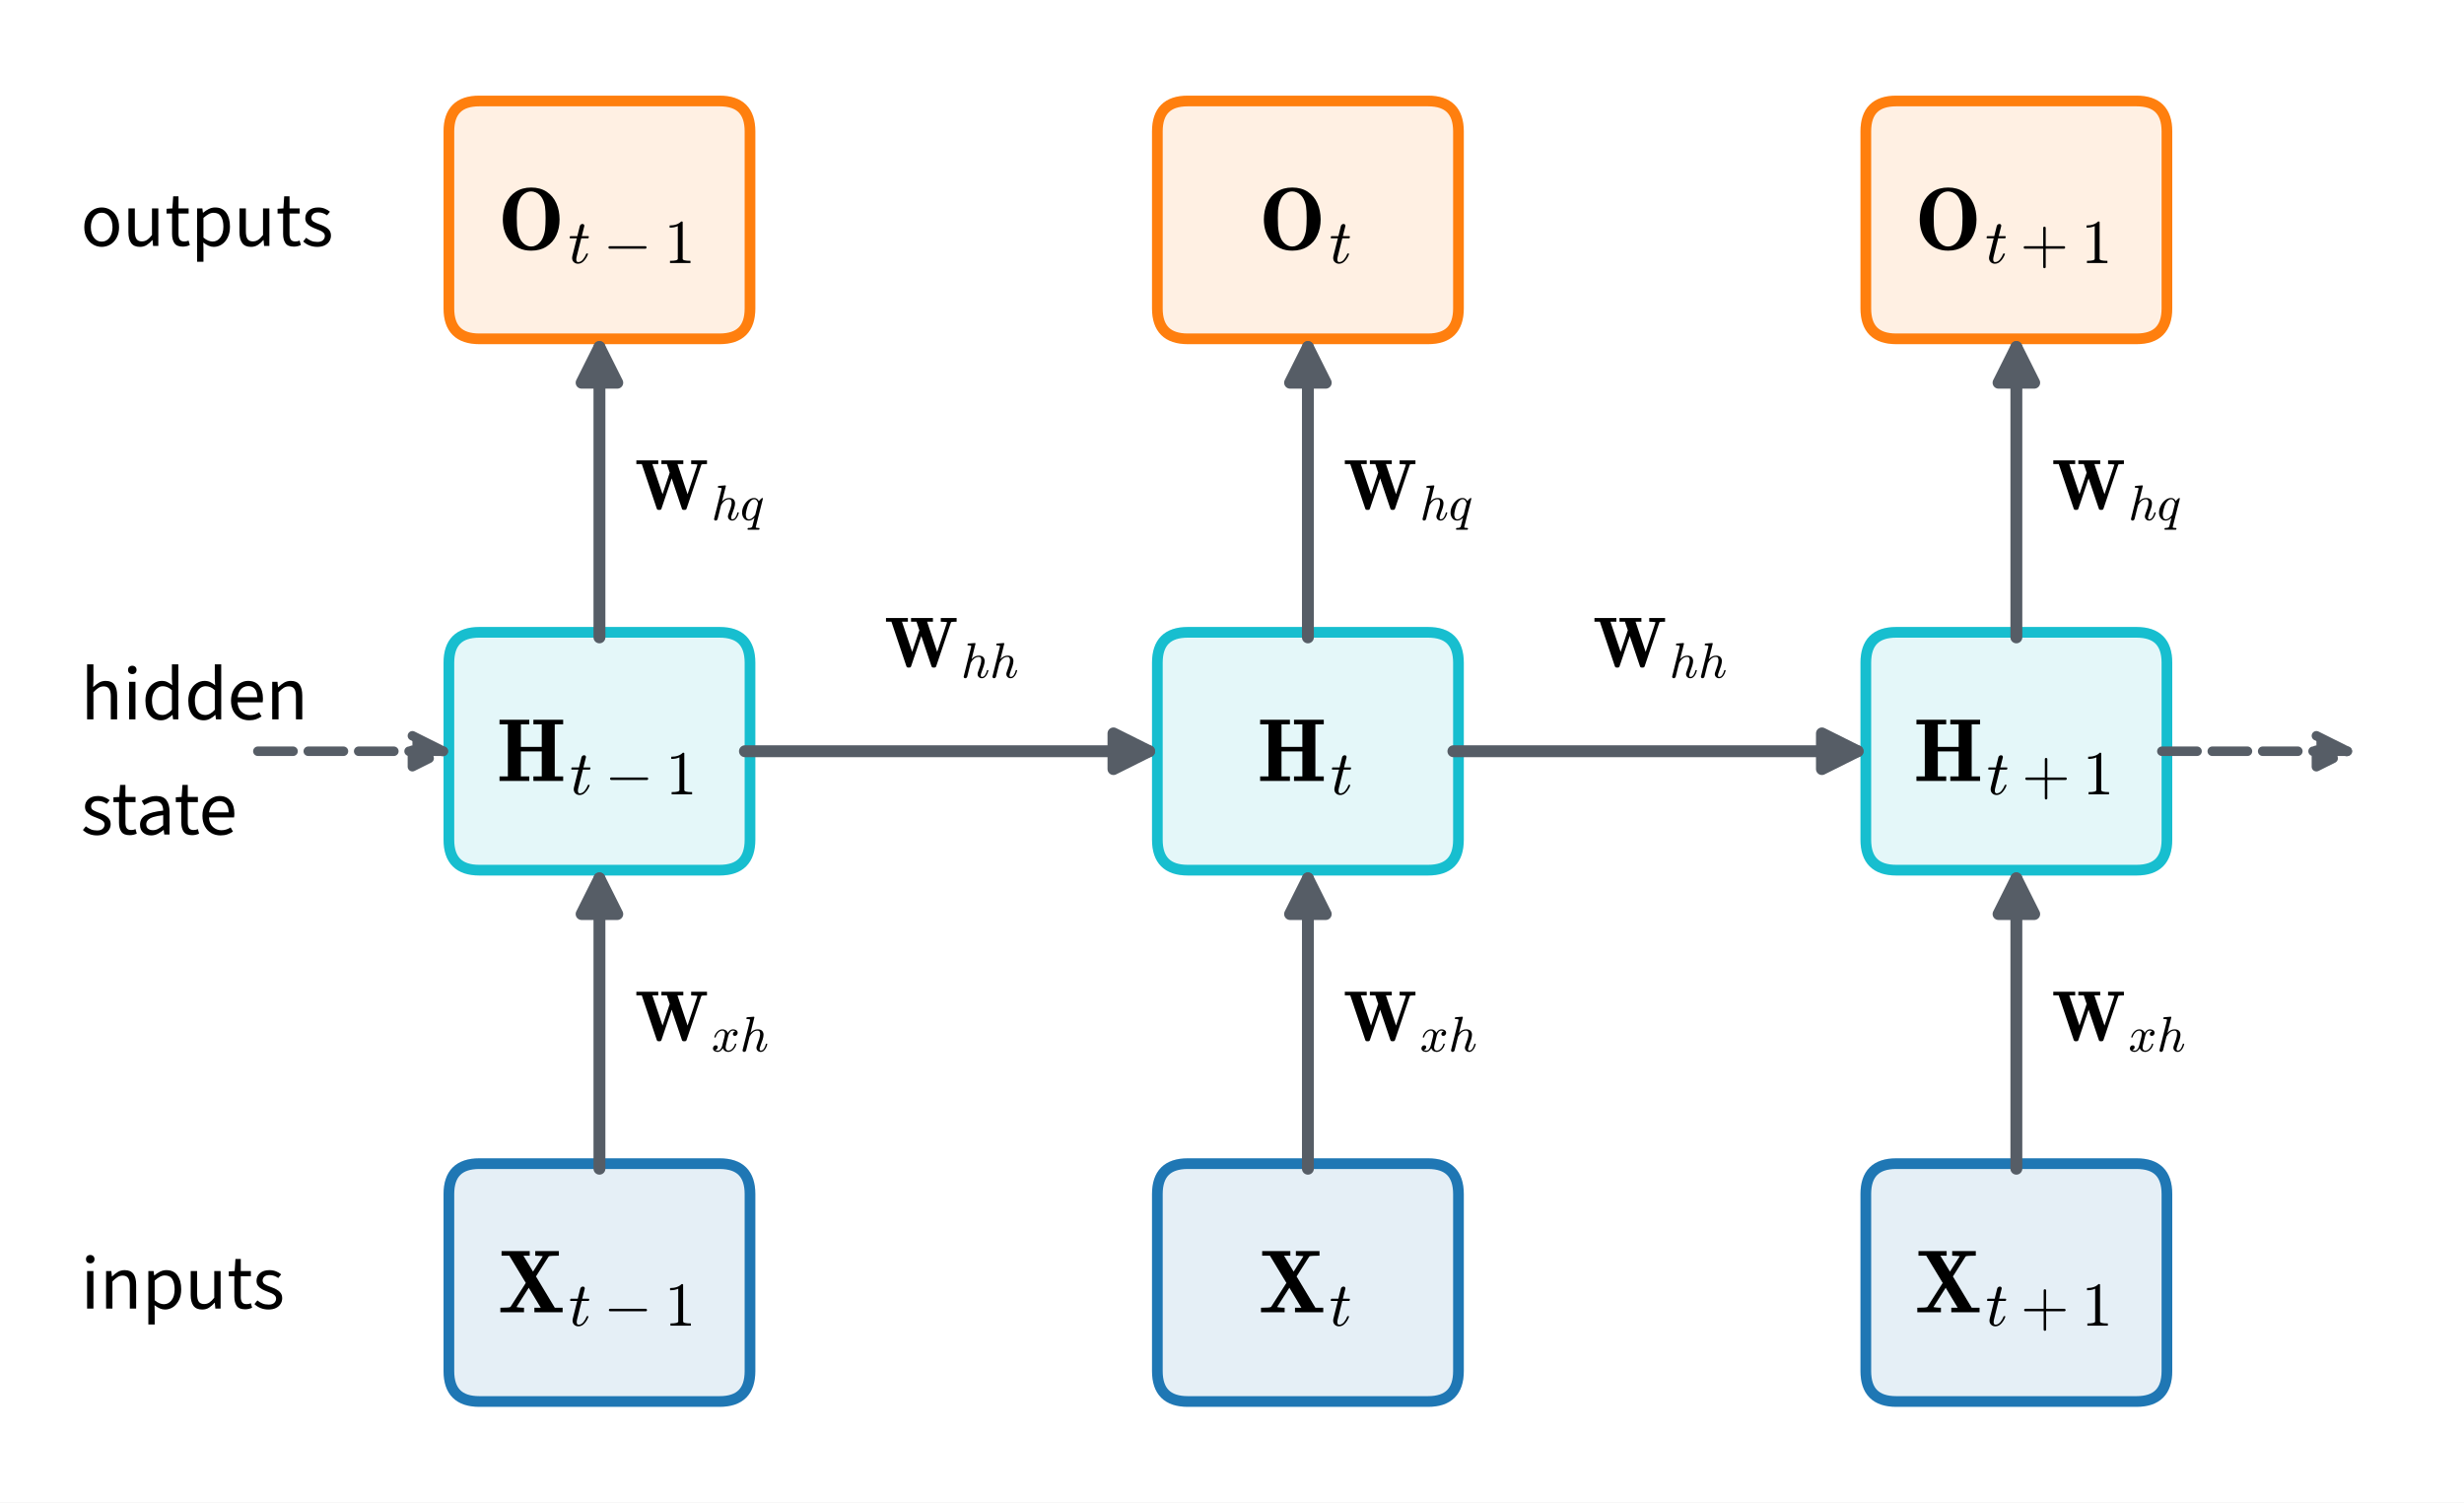
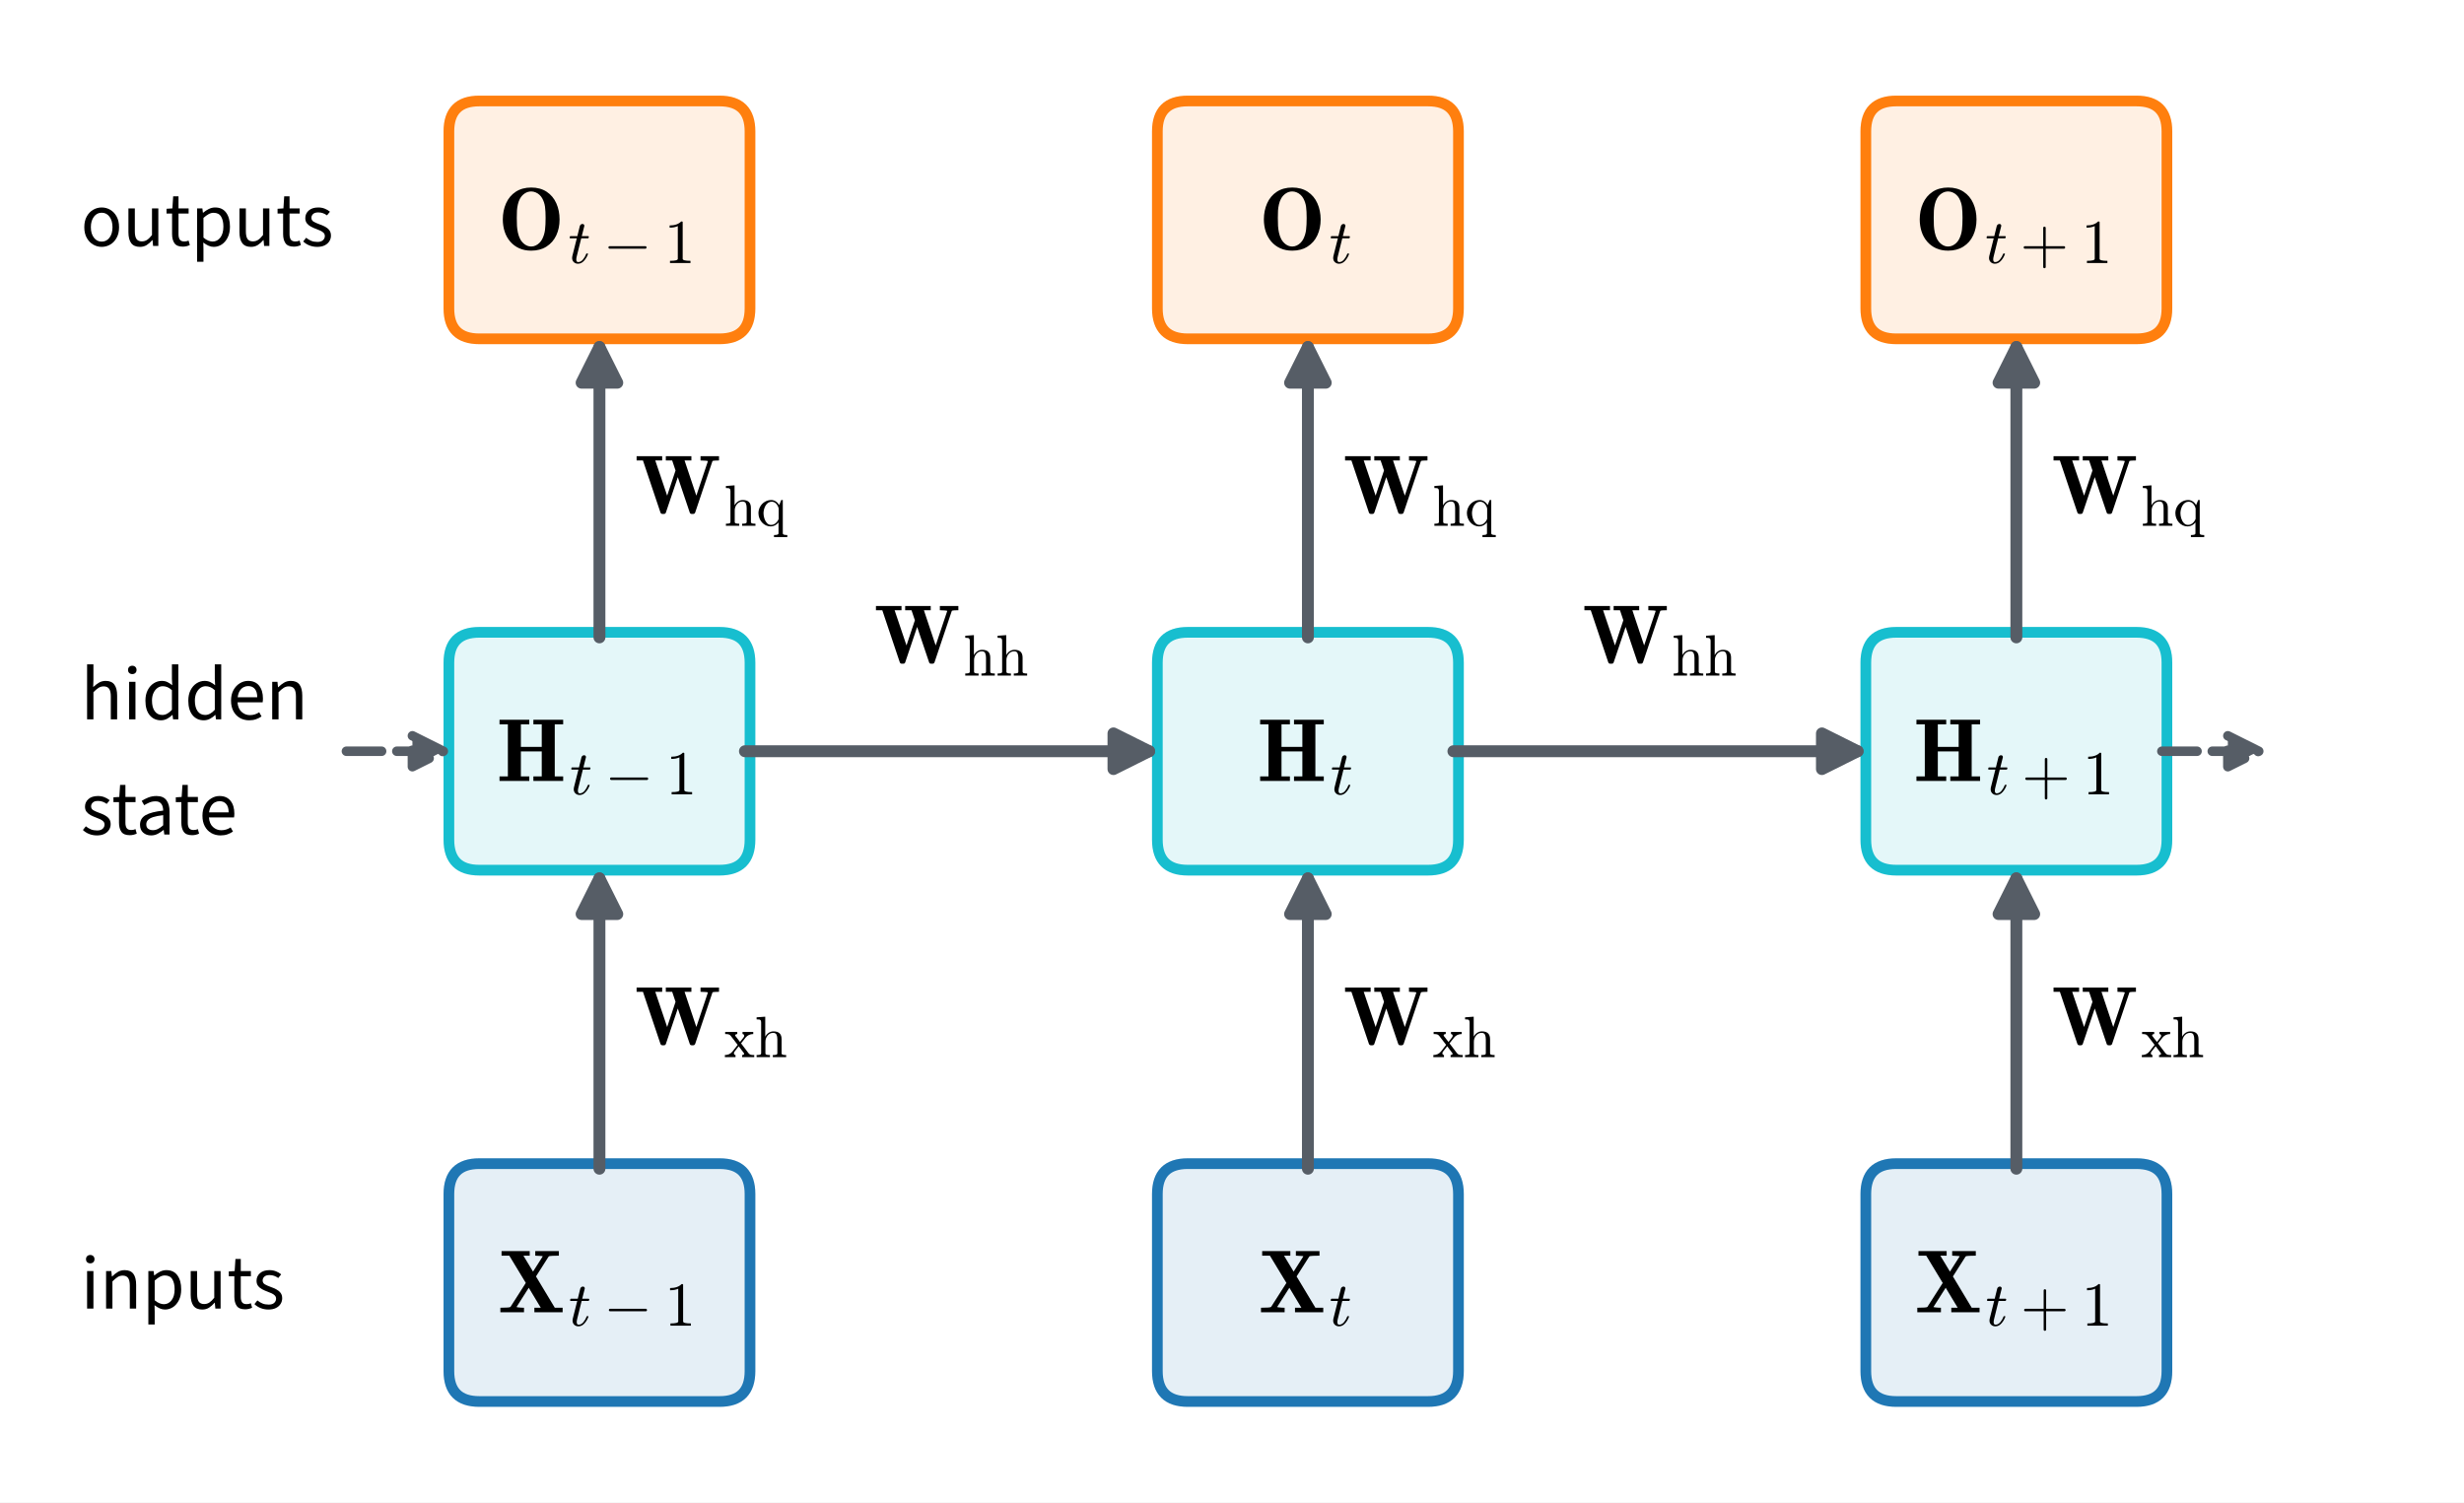
<svg xmlns="http://www.w3.org/2000/svg" xmlns:xlink="http://www.w3.org/1999/xlink" width="414.558pt" height="252.792pt" viewBox="0 0 414.558 252.792" version="1.1">
  <defs>
    <style type="text/css">*{stroke-linejoin: round; stroke-linecap: butt}</style>
  </defs>
  <g id="figure_1">
    <g id="patch_1">
      <path d="M 0 252.792  L 414.558 252.792  L 414.558 0  L 0 0  z " style="fill: #ffffff" />
    </g>
    <g id="axes_1">
      <g id="patch_2">
        <path d="M 80.633 235.801  L 121.075 235.801  Q 126.183 235.801 126.183 230.692  L 126.183 200.893  Q 126.183 195.785 121.075 195.785  L 80.633 195.785  Q 75.525 195.785 75.525 200.893  L 75.525 230.692  Q 75.525 235.801 80.633 235.801  z " clip-path="url(#p6c78bc1266)" style="fill: #1f77b4; opacity: 0.12; stroke: #1f77b4; stroke-width: 1.8; stroke-linejoin: miter" />
      </g>
      <g id="patch_3">
        <path d="M 80.633 235.801  L 121.075 235.801  Q 126.183 235.801 126.183 230.692  L 126.183 200.893  Q 126.183 195.785 121.075 195.785  L 80.633 195.785  Q 75.525 195.785 75.525 200.893  L 75.525 230.692  Q 75.525 235.801 80.633 235.801  L 80.633 235.801  z " clip-path="url(#p6c78bc1266)" style="fill: none; stroke: #1f77b4; stroke-width: 1.8; stroke-linejoin: miter" />
      </g>
      <g id="patch_4">
        <path d="M 80.633 146.404  L 121.075 146.404  Q 126.183 146.404 126.183 141.296  L 126.183 111.496  Q 126.183 106.388 121.075 106.388  L 80.633 106.388  Q 75.525 106.388 75.525 111.496  L 75.525 141.296  Q 75.525 146.404 80.633 146.404  z " clip-path="url(#p6c78bc1266)" style="fill: #17becf; opacity: 0.12; stroke: #17becf; stroke-width: 1.8; stroke-linejoin: miter" />
      </g>
      <g id="patch_5">
        <path d="M 80.633 146.404  L 121.075 146.404  Q 126.183 146.404 126.183 141.296  L 126.183 111.496  Q 126.183 106.388 121.075 106.388  L 80.633 106.388  Q 75.525 106.388 75.525 111.496  L 75.525 141.296  Q 75.525 146.404 80.633 146.404  L 80.633 146.404  z " clip-path="url(#p6c78bc1266)" style="fill: none; stroke: #17becf; stroke-width: 1.8; stroke-linejoin: miter" />
      </g>
      <g id="patch_6">
        <path d="M 80.633 57.007  L 121.075 57.007  Q 126.183 57.007 126.183 51.898  L 126.183 22.099  Q 126.183 16.991 121.075 16.991  L 80.633 16.991  Q 75.525 16.991 75.525 22.099  L 75.525 51.898  Q 75.525 57.007 80.633 57.007  z " clip-path="url(#p6c78bc1266)" style="fill: #ff7f0e; opacity: 0.12; stroke: #ff7f0e; stroke-width: 1.8; stroke-linejoin: miter" />
      </g>
      <g id="patch_7">
        <path d="M 80.633 57.007  L 121.075 57.007  Q 126.183 57.007 126.183 51.898  L 126.183 22.099  Q 126.183 16.991 121.075 16.991  L 80.633 16.991  Q 75.525 16.991 75.525 22.099  L 75.525 51.898  Q 75.525 57.007 80.633 57.007  L 80.633 57.007  z " clip-path="url(#p6c78bc1266)" style="fill: none; stroke: #ff7f0e; stroke-width: 1.8; stroke-linejoin: miter" />
      </g>
      <g id="patch_8">
        <path d="M 199.829 235.801  L 240.271 235.801  Q 245.379 235.801 245.379 230.692  L 245.379 200.893  Q 245.379 195.785 240.271 195.785  L 199.829 195.785  Q 194.721 195.785 194.721 200.893  L 194.721 230.692  Q 194.721 235.801 199.829 235.801  z " clip-path="url(#p6c78bc1266)" style="fill: #1f77b4; opacity: 0.12; stroke: #1f77b4; stroke-width: 1.8; stroke-linejoin: miter" />
      </g>
      <g id="patch_9">
        <path d="M 199.829 235.801  L 240.271 235.801  Q 245.379 235.801 245.379 230.692  L 245.379 200.893  Q 245.379 195.785 240.271 195.785  L 199.829 195.785  Q 194.721 195.785 194.721 200.893  L 194.721 230.692  Q 194.721 235.801 199.829 235.801  L 199.829 235.801  z " clip-path="url(#p6c78bc1266)" style="fill: none; stroke: #1f77b4; stroke-width: 1.8; stroke-linejoin: miter" />
      </g>
      <g id="patch_10">
        <path d="M 199.829 146.404  L 240.271 146.404  Q 245.379 146.404 245.379 141.296  L 245.379 111.496  Q 245.379 106.388 240.271 106.388  L 199.829 106.388  Q 194.721 106.388 194.721 111.496  L 194.721 141.296  Q 194.721 146.404 199.829 146.404  z " clip-path="url(#p6c78bc1266)" style="fill: #17becf; opacity: 0.12; stroke: #17becf; stroke-width: 1.8; stroke-linejoin: miter" />
      </g>
      <g id="patch_11">
        <path d="M 199.829 146.404  L 240.271 146.404  Q 245.379 146.404 245.379 141.296  L 245.379 111.496  Q 245.379 106.388 240.271 106.388  L 199.829 106.388  Q 194.721 106.388 194.721 111.496  L 194.721 141.296  Q 194.721 146.404 199.829 146.404  L 199.829 146.404  z " clip-path="url(#p6c78bc1266)" style="fill: none; stroke: #17becf; stroke-width: 1.8; stroke-linejoin: miter" />
      </g>
      <g id="patch_12">
        <path d="M 199.829 57.007  L 240.271 57.007  Q 245.379 57.007 245.379 51.898  L 245.379 22.099  Q 245.379 16.991 240.271 16.991  L 199.829 16.991  Q 194.721 16.991 194.721 22.099  L 194.721 51.898  Q 194.721 57.007 199.829 57.007  z " clip-path="url(#p6c78bc1266)" style="fill: #ff7f0e; opacity: 0.12; stroke: #ff7f0e; stroke-width: 1.8; stroke-linejoin: miter" />
      </g>
      <g id="patch_13">
        <path d="M 199.829 57.007  L 240.271 57.007  Q 245.379 57.007 245.379 51.898  L 245.379 22.099  Q 245.379 16.991 240.271 16.991  L 199.829 16.991  Q 194.721 16.991 194.721 22.099  L 194.721 51.898  Q 194.721 57.007 199.829 57.007  L 199.829 57.007  z " clip-path="url(#p6c78bc1266)" style="fill: none; stroke: #ff7f0e; stroke-width: 1.8; stroke-linejoin: miter" />
      </g>
      <g id="patch_14">
        <path d="M 319.025 235.801  L 359.467 235.801  Q 364.575 235.801 364.575 230.692  L 364.575 200.893  Q 364.575 195.785 359.467 195.785  L 319.025 195.785  Q 313.917 195.785 313.917 200.893  L 313.917 230.692  Q 313.917 235.801 319.025 235.801  z " clip-path="url(#p6c78bc1266)" style="fill: #1f77b4; opacity: 0.12; stroke: #1f77b4; stroke-width: 1.8; stroke-linejoin: miter" />
      </g>
      <g id="patch_15">
        <path d="M 319.025 235.801  L 359.467 235.801  Q 364.575 235.801 364.575 230.692  L 364.575 200.893  Q 364.575 195.785 359.467 195.785  L 319.025 195.785  Q 313.917 195.785 313.917 200.893  L 313.917 230.692  Q 313.917 235.801 319.025 235.801  L 319.025 235.801  z " clip-path="url(#p6c78bc1266)" style="fill: none; stroke: #1f77b4; stroke-width: 1.8; stroke-linejoin: miter" />
      </g>
      <g id="patch_16">
        <path d="M 319.025 146.404  L 359.467 146.404  Q 364.575 146.404 364.575 141.296  L 364.575 111.496  Q 364.575 106.388 359.467 106.388  L 319.025 106.388  Q 313.917 106.388 313.917 111.496  L 313.917 141.296  Q 313.917 146.404 319.025 146.404  z " clip-path="url(#p6c78bc1266)" style="fill: #17becf; opacity: 0.12; stroke: #17becf; stroke-width: 1.8; stroke-linejoin: miter" />
      </g>
      <g id="patch_17">
        <path d="M 319.025 146.404  L 359.467 146.404  Q 364.575 146.404 364.575 141.296  L 364.575 111.496  Q 364.575 106.388 359.467 106.388  L 319.025 106.388  Q 313.917 106.388 313.917 111.496  L 313.917 141.296  Q 313.917 146.404 319.025 146.404  L 319.025 146.404  z " clip-path="url(#p6c78bc1266)" style="fill: none; stroke: #17becf; stroke-width: 1.8; stroke-linejoin: miter" />
      </g>
      <g id="patch_18">
        <path d="M 319.025 57.007  L 359.467 57.007  Q 364.575 57.007 364.575 51.898  L 364.575 22.099  Q 364.575 16.991 359.467 16.991  L 319.025 16.991  Q 313.917 16.991 313.917 22.099  L 313.917 51.898  Q 313.917 57.007 319.025 57.007  z " clip-path="url(#p6c78bc1266)" style="fill: #ff7f0e; opacity: 0.12; stroke: #ff7f0e; stroke-width: 1.8; stroke-linejoin: miter" />
      </g>
      <g id="patch_19">
        <path d="M 319.025 57.007  L 359.467 57.007  Q 364.575 57.007 364.575 51.898  L 364.575 22.099  Q 364.575 16.991 359.467 16.991  L 319.025 16.991  Q 313.917 16.991 313.917 22.099  L 313.917 51.898  Q 313.917 57.007 319.025 57.007  L 319.025 57.007  z " clip-path="url(#p6c78bc1266)" style="fill: none; stroke: #ff7f0e; stroke-width: 1.8; stroke-linejoin: miter" />
      </g>
      <g id="text_1">
        <g transform="translate(13.5855 41.38) scale(0.13 -0.13)">
          <defs>
            <path id="SourceSans3-Regular-2a" d="M 1734 -77  Q 1357 -77 1027 115  Q 698 307 496 672  Q 294 1037 294 1549  Q 294 2074 496 2438  Q 698 2803 1027 2995  Q 1357 3187 1734 3187  Q 2118 3187 2444 2995  Q 2771 2803 2972 2438  Q 3174 2074 3174 1549  Q 3174 1037 2972 672  Q 2771 307 2444 115  Q 2118 -77 1734 -77  z M 1734 358  Q 2138 358 2384 688  Q 2630 1018 2630 1549  Q 2630 2086 2384 2419  Q 2138 2752 1734 2752  Q 1338 2752 1088 2419  Q 838 2086 838 1549  Q 838 1018 1088 688  Q 1338 358 1734 358  z " transform="scale(0.015625)" />
            <path id="SourceSans3-Regular-30" d="M 1434 -77  Q 941 -77 710 233  Q 480 544 480 1139  L 480 3110  L 1011 3110  L 1011 1210  Q 1011 774 1148 576  Q 1286 378 1594 378  Q 1837 378 2025 502  Q 2214 627 2432 902  L 2432 3110  L 2957 3110  L 2957 0  L 2522 0  L 2477 486  L 2458 486  Q 2240 230 1997 76  Q 1754 -77 1434 -77  z " transform="scale(0.015625)" />
            <path id="SourceSans3-Regular-2f" d="M 1504 -58  Q 1005 -58 809 227  Q 614 512 614 979  L 614 2682  L 154 2682  L 154 3078  L 640 3110  L 704 4109  L 1146 4109  L 1146 3110  L 1984 3110  L 1984 2682  L 1146 2682  L 1146 966  Q 1146 685 1251 528  Q 1357 371 1626 371  Q 1709 371 1798 387  Q 1888 403 1978 448  L 2086 77  Q 1965 13 1814 -22  Q 1664 -58 1504 -58  z " transform="scale(0.015625)" />
            <path id="SourceSans3-Regular-2b" d="M 525 -1312  L 525 3110  L 960 3110  L 1005 2752  L 1024 2752  Q 1235 2931 1488 3059  Q 1741 3187 2016 3187  Q 2618 3187 2931 2755  Q 3245 2323 3245 1600  Q 3245 1075 3056 697  Q 2867 320 2563 121  Q 2259 -77 1901 -77  Q 1683 -77 1468 19  Q 1254 115 1037 282  L 1050 -262  L 1050 -1312  L 525 -1312  z M 1811 365  Q 2195 365 2448 694  Q 2701 1024 2701 1600  Q 2701 2112 2512 2429  Q 2323 2746 1882 2746  Q 1683 2746 1481 2637  Q 1280 2528 1050 2323  L 1050 691  Q 1261 512 1459 438  Q 1658 365 1811 365  z " transform="scale(0.015625)" />
            <path id="SourceSans3-Regular-2e" d="M 1338 -77  Q 998 -77 697 41  Q 397 160 179 371  L 422 678  Q 627 512 848 422  Q 1069 333 1357 333  Q 1664 333 1817 477  Q 1971 621 1971 819  Q 1971 979 1868 1084  Q 1766 1190 1606 1264  Q 1446 1338 1267 1402  Q 1037 1485 825 1597  Q 614 1709 483 1878  Q 352 2048 352 2304  Q 352 2682 637 2934  Q 922 3187 1427 3187  Q 1715 3187 1964 3088  Q 2214 2989 2394 2835  L 2150 2534  Q 1990 2650 1814 2714  Q 1638 2778 1427 2778  Q 1133 2778 995 2643  Q 858 2509 858 2330  Q 858 2118 1043 2009  Q 1229 1901 1517 1798  Q 1760 1715 1981 1600  Q 2202 1485 2339 1309  Q 2477 1133 2477 851  Q 2477 602 2345 390  Q 2214 179 1961 51  Q 1709 -77 1338 -77  z " transform="scale(0.015625)" />
          </defs>
          <use xlink:href="#SourceSans3-Regular-2a" />
          <use xlink:href="#SourceSans3-Regular-30" transform="translate(54.20312 0)" />
          <use xlink:href="#SourceSans3-Regular-2f" transform="translate(108.6094 0)" />
          <use xlink:href="#SourceSans3-Regular-2b" transform="translate(142.4062 0)" />
          <use xlink:href="#SourceSans3-Regular-30" transform="translate(197.9062 0)" />
          <use xlink:href="#SourceSans3-Regular-2f" transform="translate(252.3125 0)" />
          <use xlink:href="#SourceSans3-Regular-2e" transform="translate(285.1094 0)" />
        </g>
      </g>
      <g id="text_2">
        <g transform="translate(13.5855 121.0341) scale(0.13 -0.13)">
          <defs>
            <path id="SourceSans3-Regular-23" d="M 525 0  L 525 4557  L 1050 4557  L 1050 3315  L 1030 2675  Q 1254 2886 1500 3036  Q 1747 3187 2067 3187  Q 2560 3187 2787 2876  Q 3014 2566 3014 1971  L 3014 0  L 2490 0  L 2490 1901  Q 2490 2336 2349 2534  Q 2208 2733 1901 2733  Q 1664 2733 1475 2611  Q 1286 2490 1050 2253  L 1050 0  L 525 0  z " transform="scale(0.015625)" />
            <path id="SourceSans3-Regular-24" d="M 525 0  L 525 3110  L 1050 3110  L 1050 0  L 525 0  z M 787 3750  Q 633 3750 534 3843  Q 435 3936 435 4096  Q 435 4250 534 4346  Q 633 4442 787 4442  Q 941 4442 1040 4346  Q 1139 4250 1139 4096  Q 1139 3936 1040 3843  Q 941 3750 787 3750  z " transform="scale(0.015625)" />
            <path id="SourceSans3-Regular-1f" d="M 1587 -77  Q 1005 -77 653 348  Q 301 774 301 1549  Q 301 2054 489 2422  Q 678 2790 988 2988  Q 1299 3187 1651 3187  Q 1920 3187 2118 3091  Q 2317 2995 2522 2829  L 2496 3360  L 2496 4557  L 3027 4557  L 3027 0  L 2592 0  L 2547 365  L 2528 365  Q 2349 186 2105 54  Q 1862 -77 1587 -77  z M 1702 365  Q 2112 365 2496 794  L 2496 2419  Q 2298 2598 2115 2672  Q 1933 2746 1741 2746  Q 1491 2746 1289 2595  Q 1088 2445 966 2179  Q 845 1914 845 1555  Q 845 998 1069 681  Q 1293 365 1702 365  z " transform="scale(0.015625)" />
            <path id="SourceSans3-Regular-20" d="M 1702 2758  Q 1510 2758 1328 2665  Q 1146 2573 1014 2368  Q 883 2163 838 1830  L 2458 1830  Q 2458 2285 2259 2521  Q 2061 2758 1702 2758  z M 1786 -77  Q 1370 -77 1027 115  Q 685 307 486 675  Q 288 1043 288 1555  Q 288 2061 489 2425  Q 691 2790 1014 2988  Q 1338 3187 1696 3187  Q 2298 3187 2614 2790  Q 2931 2394 2931 1728  Q 2931 1645 2924 1568  Q 2918 1491 2906 1414  L 826 1414  Q 864 890 1161 621  Q 1459 352 1850 352  Q 2074 352 2269 416  Q 2464 480 2624 589  L 2816 243  Q 2611 102 2358 12  Q 2106 -77 1786 -77  z " transform="scale(0.015625)" />
            <path id="SourceSans3-Regular-29" d="M 525 0  L 525 3110  L 960 3110  L 1005 2662  L 1024 2662  Q 1248 2886 1497 3036  Q 1747 3187 2067 3187  Q 2560 3187 2787 2876  Q 3014 2566 3014 1971  L 3014 0  L 2490 0  L 2490 1901  Q 2490 2336 2349 2534  Q 2208 2733 1901 2733  Q 1664 2733 1475 2611  Q 1286 2490 1050 2253  L 1050 0  L 525 0  z " transform="scale(0.015625)" />
          </defs>
          <use xlink:href="#SourceSans3-Regular-23" />
          <use xlink:href="#SourceSans3-Regular-24" transform="translate(54.40625 0)" />
          <use xlink:href="#SourceSans3-Regular-1f" transform="translate(79 0)" />
          <use xlink:href="#SourceSans3-Regular-1f" transform="translate(134.5 0)" />
          <use xlink:href="#SourceSans3-Regular-20" transform="translate(190 0)" />
          <use xlink:href="#SourceSans3-Regular-29" transform="translate(239.5938 0)" />
        </g>
        <g transform="translate(13.5855 140.4029) scale(0.13 -0.13)">
          <defs>
            <path id="SourceSans3-Regular-1c" d="M 1242 -77  Q 851 -77 588 153  Q 326 384 326 806  Q 326 1331 787 1600  Q 1248 1869 2246 1978  Q 2246 2176 2188 2349  Q 2131 2522 1993 2634  Q 1856 2746 1600 2746  Q 1331 2746 1094 2643  Q 858 2541 672 2426  L 467 2784  Q 685 2931 1001 3059  Q 1318 3187 1690 3187  Q 2259 3187 2515 2838  Q 2771 2490 2771 1907  L 2771 0  L 2336 0  L 2291 371  L 2272 371  Q 2042 186 1789 54  Q 1536 -77 1242 -77  z M 1389 358  Q 1613 358 1817 460  Q 2022 563 2246 762  L 2246 1600  Q 1722 1542 1414 1440  Q 1107 1338 976 1190  Q 845 1043 845 838  Q 845 582 1005 470  Q 1165 358 1389 358  z " transform="scale(0.015625)" />
          </defs>
          <use xlink:href="#SourceSans3-Regular-2e" />
          <use xlink:href="#SourceSans3-Regular-2f" transform="translate(39.90625 0)" />
          <use xlink:href="#SourceSans3-Regular-1c" transform="translate(71.60938 0)" />
          <use xlink:href="#SourceSans3-Regular-2f" transform="translate(120.6094 0)" />
          <use xlink:href="#SourceSans3-Regular-20" transform="translate(153 0)" />
        </g>
      </g>
      <g id="text_3">
        <g transform="translate(13.5855 220.174) scale(0.13 -0.13)">
          <use xlink:href="#SourceSans3-Regular-24" />
          <use xlink:href="#SourceSans3-Regular-29" transform="translate(24.59375 0)" />
          <use xlink:href="#SourceSans3-Regular-2b" transform="translate(79.29688 0)" />
          <use xlink:href="#SourceSans3-Regular-30" transform="translate(134.7969 0)" />
          <use xlink:href="#SourceSans3-Regular-2f" transform="translate(189.2031 0)" />
          <use xlink:href="#SourceSans3-Regular-2e" transform="translate(222 0)" />
        </g>
      </g>
      <g id="text_4">
        <g transform="translate(83.754 220.848) scale(0.15 -0.15)">
          <defs>
            <path id="Cmb10-81" d="M 184 0  L 184 325  Q 856 325 909 384  L 2009 2106  L 825 4063  L 269 4063  L 269 4391  L 2291 4391  L 2291 4063  L 1838 4063  L 2528 2919  L 3225 4013  Q 3225 4028 3158 4036  Q 3091 4044 3053 4044  Q 2872 4063 2688 4063  L 2688 4391  L 4384 4391  L 4384 4063  Q 4159 4063 3925 4053  Q 3691 4044 3653 4006  L 2741 2572  L 4091 325  L 4653 325  L 4653 0  L 2625 0  L 2625 325  L 3084 325  L 2222 1759  L 1344 378  Q 1344 369 1411 358  Q 1478 347 1509 347  Q 1681 325 1881 325  L 1881 0  L 184 0  z " transform="scale(0.015625)" />
            <path id="Cmmi10-30" d="M 397 519  Q 397 613 416 697  L 878 2534  L 206 2534  Q 141 2534 141 2619  Q 166 2759 225 2759  L 934 2759  L 1191 3803  Q 1216 3888 1291 3947  Q 1366 4006 1459 4006  Q 1541 4006 1595 3957  Q 1650 3909 1650 3828  Q 1650 3809 1648 3798  Q 1647 3788 1644 3775  L 1388 2759  L 2047 2759  Q 2113 2759 2113 2675  Q 2109 2659 2100 2621  Q 2091 2584 2075 2559  Q 2059 2534 2028 2534  L 1331 2534  L 872 684  Q 825 503 825 372  Q 825 97 1013 97  Q 1294 97 1511 361  Q 1728 625 1844 941  Q 1869 978 1894 978  L 1972 978  Q 1997 978 2012 961  Q 2028 944 2028 922  Q 2028 909 2022 903  Q 1881 516 1612 222  Q 1344 -72 997 -72  Q 744 -72 570 93  Q 397 259 397 519  z " transform="scale(0.015625)" />
            <path id="Cmsy10-11" d="M 653 1472  Q 600 1472 565 1512  Q 531 1553 531 1600  Q 531 1647 565 1687  Q 600 1728 653 1728  L 4325 1728  Q 4375 1728 4408 1687  Q 4441 1647 4441 1600  Q 4441 1553 4408 1512  Q 4375 1472 4325 1472  L 653 1472  z " transform="scale(0.015625)" />
            <path id="Cmr10-64" d="M 594 0  L 594 225  Q 1394 225 1394 428  L 1394 3788  Q 1063 3628 556 3628  L 556 3853  Q 1341 3853 1741 4263  L 1831 4263  Q 1853 4263 1873 4245  Q 1894 4228 1894 4206  L 1894 428  Q 1894 225 2694 225  L 2694 0  L 594 0  z " transform="scale(0.015625)" />
          </defs>
          <use xlink:href="#Cmb10-81" transform="translate(0 0.390625)" />
          <use xlink:href="#Cmmi10-30" transform="translate(79.49257 -14.60934) scale(0.7)" />
          <use xlink:href="#Cmsy10-11" transform="translate(118.7514 -14.60934) scale(0.7)" />
          <use xlink:href="#Cmr10-64" transform="translate(187.1313 -14.60934) scale(0.7)" />
        </g>
      </g>
      <g id="text_5">
        <g transform="translate(83.529 131.451) scale(0.15 -0.15)">
          <defs>
            <path id="Cmb10-3c" d="M 219 0  L 219 325  L 819 325  L 819 4063  L 219 4063  L 219 4391  L 2356 4391  L 2356 4063  L 1753 4063  L 1753 2444  L 3250 2444  L 3250 4063  L 2650 4063  L 2650 4391  L 4788 4391  L 4788 4063  L 4184 4063  L 4184 325  L 4788 325  L 4788 0  L 2650 0  L 2650 325  L 3250 325  L 3250 2119  L 1753 2119  L 1753 325  L 2356 325  L 2356 0  L 219 0  z " transform="scale(0.015625)" />
          </defs>
          <use xlink:href="#Cmb10-3c" transform="translate(0 0.390625)" />
          <use xlink:href="#Cmmi10-30" transform="translate(82.3246 -14.60934) scale(0.7)" />
          <use xlink:href="#Cmsy10-11" transform="translate(121.5834 -14.60934) scale(0.7)" />
          <use xlink:href="#Cmr10-64" transform="translate(189.9634 -14.60934) scale(0.7)" />
        </g>
      </g>
      <g id="text_6">
        <g transform="translate(83.754 42.054) scale(0.15 -0.15)">
          <defs>
            <path id="Cmb10-21" d="M 2400 -72  Q 1919 -72 1541 97  Q 1163 266 894 577  Q 625 888 492 1297  Q 359 1706 359 2169  Q 359 2803 593 3328  Q 828 3853 1287 4156  Q 1747 4459 2400 4459  Q 3050 4459 3508 4156  Q 3966 3853 4200 3328  Q 4434 2803 4434 2169  Q 4434 1534 4196 1025  Q 3959 516 3496 222  Q 3034 -72 2400 -72  z M 1600 769  Q 1725 531 1937 378  Q 2150 225 2400 225  Q 2566 225 2720 298  Q 2875 372 2997 495  Q 3119 619 3194 769  Q 3347 1081 3389 1422  Q 3431 1763 3431 2284  Q 3431 2763 3389 3077  Q 3347 3391 3194 3675  Q 3113 3825 2989 3937  Q 2866 4050 2709 4114  Q 2553 4178 2400 4178  Q 2150 4178 1939 4039  Q 1728 3900 1600 3675  Q 1494 3488 1441 3252  Q 1388 3016 1375 2808  Q 1363 2600 1363 2284  Q 1363 1938 1375 1711  Q 1388 1484 1441 1229  Q 1494 975 1600 769  z " transform="scale(0.015625)" />
          </defs>
          <use xlink:href="#Cmb10-21" transform="translate(0 0.328125)" />
          <use xlink:href="#Cmmi10-30" transform="translate(79.00429 -14.67184) scale(0.7)" />
          <use xlink:href="#Cmsy10-11" transform="translate(118.2631 -14.67184) scale(0.7)" />
          <use xlink:href="#Cmr10-64" transform="translate(186.643 -14.67184) scale(0.7)" />
        </g>
      </g>
      <g id="patch_20">
        <path d="M 100.854 196.637  Q 100.854 171.095 100.854 147.789  " style="fill: none; stroke: #565d66; stroke-width: 2; stroke-linecap: round" />
        <path d="M 97.854 153.789  L 100.854 147.789  L 103.854 153.789  z " style="fill: #565d66; stroke: #565d66; stroke-width: 2; stroke-linecap: round" />
      </g>
      <g id="patch_21">
        <path d="M 100.854 107.24  Q 100.854 81.698 100.854 58.392  " style="fill: none; stroke: #565d66; stroke-width: 2; stroke-linecap: round" />
        <path d="M 97.854 64.392  L 100.854 58.392  L 103.854 64.392  z " style="fill: #565d66; stroke: #565d66; stroke-width: 2; stroke-linecap: round" />
      </g>
      <g id="text_7">
-         <g transform="translate(106.8138 175.1385) scale(0.12 -0.12)">
+         <g transform="translate(106.8138 175.8125) scale(0.14 -0.14)">
          <defs>
            <path id="Cmb10-47" d="M 1966 63  L 622 4063  L 134 4063  L 134 4391  L 2100 4391  L 2100 4063  L 1569 4063  L 2484 1356  L 3128 3291  L 2869 4063  L 2381 4063  L 2381 4391  L 4347 4391  L 4347 4063  L 3822 4063  L 4728 1356  L 5619 4013  Q 5603 4028 5459 4044  Q 5259 4063 5050 4063  L 5050 4391  L 6472 4391  L 6472 4063  Q 6316 4063 6147 4053  Q 5978 4044 5966 4006  L 4641 63  Q 4600 -50 4481 -50  L 4378 -50  Q 4250 -50 4219 63  L 3303 2778  L 2388 63  Q 2356 -50 2228 -50  L 2125 -50  Q 2006 -50 1966 63  z " transform="scale(0.015625)" />
-             <path id="Cmmi10-3f" d="M 500 184  Q 613 97 819 97  Q 1019 97 1172 289  Q 1325 481 1381 709  L 1672 1844  Q 1741 2153 1741 2266  Q 1741 2425 1652 2544  Q 1563 2663 1403 2663  Q 1200 2663 1022 2536  Q 844 2409 722 2214  Q 600 2019 550 1819  Q 538 1778 500 1778  L 422 1778  Q 372 1778 372 1838  L 372 1856  Q 434 2094 584 2320  Q 734 2547 951 2687  Q 1169 2828 1416 2828  Q 1650 2828 1839 2703  Q 2028 2578 2106 2363  Q 2216 2559 2386 2693  Q 2556 2828 2759 2828  Q 2897 2828 3040 2779  Q 3184 2731 3275 2631  Q 3366 2531 3366 2381  Q 3366 2219 3261 2101  Q 3156 1984 2994 1984  Q 2891 1984 2822 2050  Q 2753 2116 2753 2216  Q 2753 2350 2845 2451  Q 2938 2553 3066 2572  Q 2950 2663 2747 2663  Q 2541 2663 2389 2472  Q 2238 2281 2175 2047  L 1894 916  Q 1825 659 1825 494  Q 1825 331 1917 214  Q 2009 97 2163 97  Q 2463 97 2698 361  Q 2934 625 3009 941  Q 3022 978 3059 978  L 3138 978  Q 3163 978 3178 961  Q 3194 944 3194 922  Q 3194 916 3188 903  Q 3097 522 2806 225  Q 2516 -72 2150 -72  Q 1916 -72 1727 54  Q 1538 181 1459 397  Q 1359 209 1182 68  Q 1006 -72 806 -72  Q 669 -72 523 -23  Q 378 25 287 125  Q 197 225 197 378  Q 197 528 301 651  Q 406 775 563 775  Q 669 775 741 711  Q 813 647 813 544  Q 813 409 723 309  Q 634 209 500 184  z " transform="scale(0.015625)" />
-             <path id="Cmmi10-5f" d="M 341 116  Q 341 153 347 172  L 1275 3872  Q 1300 3981 1306 4044  Q 1306 4147 891 4147  Q 825 4147 825 4231  Q 828 4247 839 4287  Q 850 4328 867 4350  Q 884 4372 916 4372  L 1778 4441  L 1797 4441  Q 1797 4434 1819 4423  Q 1841 4413 1844 4409  Q 1856 4378 1856 4359  L 1356 2363  Q 1750 2828 2291 2828  Q 2516 2828 2680 2750  Q 2844 2672 2936 2514  Q 3028 2356 3028 2138  Q 3028 1875 2911 1503  Q 2794 1131 2619 672  Q 2528 463 2528 288  Q 2528 97 2675 97  Q 2925 97 3092 364  Q 3259 631 3328 941  Q 3341 978 3378 978  L 3456 978  Q 3481 978 3497 961  Q 3513 944 3513 922  Q 3513 916 3506 903  Q 3450 672 3339 448  Q 3228 225 3059 76  Q 2891 -72 2663 -72  Q 2438 -72 2278 83  Q 2119 238 2119 459  Q 2119 578 2169 709  Q 2350 1191 2470 1569  Q 2591 1947 2591 2234  Q 2591 2419 2519 2541  Q 2447 2663 2278 2663  Q 1934 2663 1678 2452  Q 1422 2241 1234 1894  L 800 147  Q 775 50 703 -11  Q 631 -72 538 -72  Q 456 -72 398 -17  Q 341 38 341 116  z " transform="scale(0.015625)" />
-           </defs>
-           <use xlink:href="#Cmb10-47" transform="translate(0 0.390625)" />
-           <use xlink:href="#Cmmi10-3f" transform="translate(107.3246 -14.60934) scale(0.7)" />
-           <use xlink:href="#Cmmi10-5f" transform="translate(147.2807 -14.60934) scale(0.7)" />
+             <path id="Cmr10-2d" d="M 78 0  L 78 225  Q 322 225 537 320  Q 753 416 903 603  L 1484 1344  L 728 2328  Q 616 2469 483 2501  Q 350 2534 109 2534  L 109 2759  L 1441 2759  L 1441 2534  Q 1356 2534 1282 2496  Q 1209 2459 1209 2388  Q 1209 2363 1228 2328  L 1741 1663  L 2125 2156  Q 2203 2250 2203 2344  Q 2203 2422 2151 2478  Q 2100 2534 2016 2534  L 2016 2759  L 3194 2759  L 3194 2534  Q 2947 2534 2730 2439  Q 2513 2344 2363 2156  L 1856 1509  L 2675 428  Q 2797 288 2928 256  Q 3059 225 3303 225  L 3303 0  L 1972 0  L 1972 225  Q 2050 225 2122 262  Q 2194 300 2194 372  Q 2194 400 2175 428  L 1600 1191  L 1141 603  Q 1069 522 1069 416  Q 1069 338 1122 281  Q 1175 225 1247 225  L 1247 0  L 78 0  z " transform="scale(0.015625)" />
+             <path id="Cmr10-59" d="M 191 0  L 191 225  Q 409 225 550 259  Q 691 294 691 428  L 691 3788  Q 691 3959 639 4036  Q 588 4113 491 4130  Q 394 4147 191 4147  L 191 4372  L 1141 4441  L 1141 2241  Q 1275 2506 1515 2667  Q 1756 2828 2047 2828  Q 2491 2828 2714 2615  Q 2938 2403 2938 1966  L 2938 428  Q 2938 294 3078 259  Q 3219 225 3438 225  L 3438 0  L 1972 0  L 1972 225  Q 2191 225 2331 259  Q 2472 294 2472 428  L 2472 1947  Q 2472 2259 2381 2461  Q 2291 2663 2009 2663  Q 1638 2663 1398 2366  Q 1159 2069 1159 1691  L 1159 428  Q 1159 294 1300 259  Q 1441 225 1656 225  L 1656 0  L 191 0  z " transform="scale(0.015625)" />
+           </defs>
+           <use xlink:href="#Cmb10-47" transform="translate(0 0.390625)" />
+           <use xlink:href="#Cmr10-2d" transform="translate(107.3246 -14.60934) scale(0.7)" />
+           <use xlink:href="#Cmr10-59" transform="translate(144.2045 -14.60934) scale(0.7)" />
        </g>
      </g>
      <g id="text_8">
-         <g transform="translate(106.8138 85.7415) scale(0.12 -0.12)">
-           <defs>
-             <path id="Cmmi10-52" d="M 941 -1159  Q 963 -1019 1025 -1019  Q 1256 -1019 1389 -981  Q 1522 -944 1563 -800  L 1838 288  Q 1472 -72 1106 -72  Q 703 -72 473 233  Q 244 538 244 953  Q 244 1363 455 1803  Q 666 2244 1027 2536  Q 1388 2828 1806 2828  Q 2000 2828 2156 2712  Q 2313 2597 2394 2406  Q 2431 2481 2601 2654  Q 2772 2828 2841 2828  Q 2913 2828 2913 2747  L 2016 -825  Q 2000 -919 1997 -934  Q 1997 -1019 2419 -1019  Q 2450 -1019 2467 -1044  Q 2484 -1069 2484 -1100  Q 2463 -1184 2448 -1212  Q 2434 -1241 2375 -1241  L 1006 -1241  Q 941 -1241 941 -1159  z M 1119 97  Q 1344 97 1558 267  Q 1772 438 1931 672  L 2291 2113  Q 2253 2338 2126 2500  Q 2000 2663 1791 2663  Q 1575 2663 1389 2486  Q 1203 2309 1075 2069  Q 950 1813 836 1366  Q 722 919 722 672  Q 722 450 817 273  Q 913 97 1119 97  z " transform="scale(0.015625)" />
-           </defs>
-           <use xlink:href="#Cmb10-47" transform="translate(0 0.390625)" />
-           <use xlink:href="#Cmmi10-5f" transform="translate(107.3246 -14.60934) scale(0.7)" />
-           <use xlink:href="#Cmmi10-52" transform="translate(147.6566 -14.60934) scale(0.7)" />
+         <g transform="translate(106.8138 86.4155) scale(0.14 -0.14)">
+           <defs>
+             <path id="Cmr10-4a" d="M 1919 -1241  L 1919 -1019  Q 2138 -1019 2278 -981  Q 2419 -944 2419 -813  L 2419 372  Q 2269 172 2041 50  Q 1813 -72 1563 -72  Q 1275 -72 1028 47  Q 781 166 598 369  Q 416 572 314 839  Q 213 1106 213 1381  Q 213 1763 400 2098  Q 588 2434 914 2631  Q 1241 2828 1619 2828  Q 1891 2828 2122 2675  Q 2353 2522 2491 2266  L 2719 2828  L 2888 2828  L 2888 -813  Q 2888 -944 3028 -981  Q 3169 -1019 3384 -1019  L 3384 -1241  L 1919 -1241  z M 1600 97  Q 1884 97 2107 286  Q 2331 475 2438 763  L 2438 1888  Q 2372 2194 2165 2419  Q 1959 2644 1672 2644  Q 1453 2644 1281 2528  Q 1109 2413 995 2219  Q 881 2025 825 1800  Q 769 1575 769 1375  Q 769 1119 859 817  Q 950 516 1137 306  Q 1325 97 1600 97  z " transform="scale(0.015625)" />
+           </defs>
+           <use xlink:href="#Cmb10-47" transform="translate(0 0.390625)" />
+           <use xlink:href="#Cmr10-59" transform="translate(107.3246 -14.60934) scale(0.7)" />
+           <use xlink:href="#Cmr10-4a" transform="translate(146.1869 -14.60934) scale(0.7)" />
        </g>
      </g>
      <g id="text_9">
        <g transform="translate(211.725 220.848) scale(0.15 -0.15)">
          <use xlink:href="#Cmb10-81" transform="translate(0 0.390625)" />
          <use xlink:href="#Cmmi10-30" transform="translate(79.49257 -14.60934) scale(0.7)" />
        </g>
      </g>
      <g id="text_10">
        <g transform="translate(211.5 131.451) scale(0.15 -0.15)">
          <use xlink:href="#Cmb10-3c" transform="translate(0 0.390625)" />
          <use xlink:href="#Cmmi10-30" transform="translate(82.3246 -14.60934) scale(0.7)" />
        </g>
      </g>
      <g id="text_11">
        <g transform="translate(211.8 42.054) scale(0.15 -0.15)">
          <use xlink:href="#Cmb10-21" transform="translate(0 0.328125)" />
          <use xlink:href="#Cmmi10-30" transform="translate(79.00429 -14.67184) scale(0.7)" />
        </g>
      </g>
      <g id="patch_22">
        <path d="M 220.05 196.637  Q 220.05 171.095 220.05 147.789  " style="fill: none; stroke: #565d66; stroke-width: 2; stroke-linecap: round" />
        <path d="M 217.05 153.789  L 220.05 147.789  L 223.05 153.789  z " style="fill: #565d66; stroke: #565d66; stroke-width: 2; stroke-linecap: round" />
      </g>
      <g id="patch_23">
        <path d="M 220.05 107.24  Q 220.05 81.698 220.05 58.392  " style="fill: none; stroke: #565d66; stroke-width: 2; stroke-linecap: round" />
        <path d="M 217.05 64.392  L 220.05 58.392  L 223.05 64.392  z " style="fill: #565d66; stroke: #565d66; stroke-width: 2; stroke-linecap: round" />
      </g>
      <g id="text_12">
-         <g transform="translate(226.0098 175.1385) scale(0.12 -0.12)">
-           <use xlink:href="#Cmb10-47" transform="translate(0 0.390625)" />
-           <use xlink:href="#Cmmi10-3f" transform="translate(107.3246 -14.60934) scale(0.7)" />
-           <use xlink:href="#Cmmi10-5f" transform="translate(147.2807 -14.60934) scale(0.7)" />
+         <g transform="translate(226.0098 175.8125) scale(0.14 -0.14)">
+           <use xlink:href="#Cmb10-47" transform="translate(0 0.390625)" />
+           <use xlink:href="#Cmr10-2d" transform="translate(107.3246 -14.60934) scale(0.7)" />
+           <use xlink:href="#Cmr10-59" transform="translate(144.2045 -14.60934) scale(0.7)" />
        </g>
      </g>
      <g id="text_13">
-         <g transform="translate(226.0098 85.7415) scale(0.12 -0.12)">
-           <use xlink:href="#Cmb10-47" transform="translate(0 0.390625)" />
-           <use xlink:href="#Cmmi10-5f" transform="translate(107.3246 -14.60934) scale(0.7)" />
-           <use xlink:href="#Cmmi10-52" transform="translate(147.6566 -14.60934) scale(0.7)" />
+         <g transform="translate(226.0098 86.4155) scale(0.14 -0.14)">
+           <use xlink:href="#Cmb10-47" transform="translate(0 0.390625)" />
+           <use xlink:href="#Cmr10-59" transform="translate(107.3246 -14.60934) scale(0.7)" />
+           <use xlink:href="#Cmr10-4a" transform="translate(146.1869 -14.60934) scale(0.7)" />
        </g>
      </g>
      <g id="text_14">
        <g transform="translate(322.146 220.848) scale(0.15 -0.15)">
          <defs>
            <path id="Cmr10-4c" d="M 481 1472  Q 428 1472 393 1512  Q 359 1553 359 1600  Q 359 1647 393 1687  Q 428 1728 481 1728  L 2363 1728  L 2363 3616  Q 2363 3666 2400 3698  Q 2438 3731 2491 3731  Q 2538 3731 2578 3698  Q 2619 3666 2619 3616  L 2619 1728  L 4500 1728  Q 4547 1728 4581 1687  Q 4616 1647 4616 1600  Q 4616 1553 4581 1512  Q 4547 1472 4500 1472  L 2619 1472  L 2619 -416  Q 2619 -466 2578 -498  Q 2538 -531 2491 -531  Q 2438 -531 2400 -498  Q 2363 -466 2363 -416  L 2363 1472  L 481 1472  z " transform="scale(0.015625)" />
          </defs>
          <use xlink:href="#Cmb10-81" transform="translate(0 0.390625)" />
          <use xlink:href="#Cmmi10-30" transform="translate(79.49257 -14.60934) scale(0.7)" />
          <use xlink:href="#Cmr10-4c" transform="translate(118.7514 -14.60934) scale(0.7)" />
          <use xlink:href="#Cmr10-64" transform="translate(187.1313 -14.60934) scale(0.7)" />
        </g>
      </g>
      <g id="text_15">
        <g transform="translate(321.921 131.451) scale(0.15 -0.15)">
          <use xlink:href="#Cmb10-3c" transform="translate(0 0.390625)" />
          <use xlink:href="#Cmmi10-30" transform="translate(82.3246 -14.60934) scale(0.7)" />
          <use xlink:href="#Cmr10-4c" transform="translate(121.5834 -14.60934) scale(0.7)" />
          <use xlink:href="#Cmr10-64" transform="translate(189.9634 -14.60934) scale(0.7)" />
        </g>
      </g>
      <g id="text_16">
        <g transform="translate(322.146 42.054) scale(0.15 -0.15)">
          <use xlink:href="#Cmb10-21" transform="translate(0 0.328125)" />
          <use xlink:href="#Cmmi10-30" transform="translate(79.00429 -14.67184) scale(0.7)" />
          <use xlink:href="#Cmr10-4c" transform="translate(118.2631 -14.67184) scale(0.7)" />
          <use xlink:href="#Cmr10-64" transform="translate(186.643 -14.67184) scale(0.7)" />
        </g>
      </g>
      <g id="patch_24">
        <path d="M 339.246 196.637  Q 339.246 171.095 339.246 147.789  " style="fill: none; stroke: #565d66; stroke-width: 2; stroke-linecap: round" />
        <path d="M 336.246 153.789  L 339.246 147.789  L 342.246 153.789  z " style="fill: #565d66; stroke: #565d66; stroke-width: 2; stroke-linecap: round" />
      </g>
      <g id="patch_25">
        <path d="M 339.246 107.24  Q 339.246 81.698 339.246 58.392  " style="fill: none; stroke: #565d66; stroke-width: 2; stroke-linecap: round" />
        <path d="M 336.246 64.392  L 339.246 58.392  L 342.246 64.392  z " style="fill: #565d66; stroke: #565d66; stroke-width: 2; stroke-linecap: round" />
      </g>
      <g id="text_17">
-         <g transform="translate(345.2058 175.1385) scale(0.12 -0.12)">
-           <use xlink:href="#Cmb10-47" transform="translate(0 0.390625)" />
-           <use xlink:href="#Cmmi10-3f" transform="translate(107.3246 -14.60934) scale(0.7)" />
-           <use xlink:href="#Cmmi10-5f" transform="translate(147.2807 -14.60934) scale(0.7)" />
+         <g transform="translate(345.2058 175.8125) scale(0.14 -0.14)">
+           <use xlink:href="#Cmb10-47" transform="translate(0 0.390625)" />
+           <use xlink:href="#Cmr10-2d" transform="translate(107.3246 -14.60934) scale(0.7)" />
+           <use xlink:href="#Cmr10-59" transform="translate(144.2045 -14.60934) scale(0.7)" />
        </g>
      </g>
      <g id="text_18">
-         <g transform="translate(345.2058 85.7415) scale(0.12 -0.12)">
-           <use xlink:href="#Cmb10-47" transform="translate(0 0.390625)" />
-           <use xlink:href="#Cmmi10-5f" transform="translate(107.3246 -14.60934) scale(0.7)" />
-           <use xlink:href="#Cmmi10-52" transform="translate(147.6566 -14.60934) scale(0.7)" />
+         <g transform="translate(345.2058 86.4155) scale(0.14 -0.14)">
+           <use xlink:href="#Cmb10-47" transform="translate(0 0.390625)" />
+           <use xlink:href="#Cmr10-59" transform="translate(107.3246 -14.60934) scale(0.7)" />
+           <use xlink:href="#Cmr10-4a" transform="translate(146.1869 -14.60934) scale(0.7)" />
        </g>
      </g>
      <g id="patch_26">
        <path d="M 125.332 126.396  Q 160.452 126.396 193.336 126.396  " style="fill: none; stroke: #565d66; stroke-width: 2; stroke-linecap: round" />
        <path d="M 187.336 123.396  L 193.336 126.396  L 187.336 129.396  z " style="fill: #565d66; stroke: #565d66; stroke-width: 2; stroke-linecap: round" />
      </g>
      <g id="text_19">
-         <g transform="translate(148.812 112.2672) scale(0.12 -0.12)">
-           <use xlink:href="#Cmb10-47" transform="translate(0 0.390625)" />
-           <use xlink:href="#Cmmi10-5f" transform="translate(107.3246 -14.60934) scale(0.7)" />
-           <use xlink:href="#Cmmi10-5f" transform="translate(147.6566 -14.60934) scale(0.7)" />
+         <g transform="translate(147.082 111.6152) scale(0.14 -0.14)">
+           <use xlink:href="#Cmb10-47" transform="translate(0 0.390625)" />
+           <use xlink:href="#Cmr10-59" transform="translate(107.3246 -14.60934) scale(0.7)" />
+           <use xlink:href="#Cmr10-59" transform="translate(146.1869 -14.60934) scale(0.7)" />
        </g>
      </g>
      <g id="patch_27">
        <path d="M 244.528 126.396  Q 279.648 126.396 312.532 126.396  " style="fill: none; stroke: #565d66; stroke-width: 2; stroke-linecap: round" />
        <path d="M 306.532 123.396  L 312.532 126.396  L 306.532 129.396  z " style="fill: #565d66; stroke: #565d66; stroke-width: 2; stroke-linecap: round" />
      </g>
      <g id="text_20">
-         <g transform="translate(268.008 112.2672) scale(0.12 -0.12)">
-           <use xlink:href="#Cmb10-47" transform="translate(0 0.390625)" />
-           <use xlink:href="#Cmmi10-5f" transform="translate(107.3246 -14.60934) scale(0.7)" />
-           <use xlink:href="#Cmmi10-5f" transform="translate(147.6566 -14.60934) scale(0.7)" />
+         <g transform="translate(266.278 111.6152) scale(0.14 -0.14)">
+           <use xlink:href="#Cmb10-47" transform="translate(0 0.390625)" />
+           <use xlink:href="#Cmr10-59" transform="translate(107.3246 -14.60934) scale(0.7)" />
+           <use xlink:href="#Cmr10-59" transform="translate(146.1869 -14.60934) scale(0.7)" />
        </g>
      </g>
      <g id="patch_28">
-         <path d="M 43.385 126.396  Q 59.88 126.396 74.587 126.396  " style="fill: none; stroke-dasharray: 5.92,2.56; stroke-dashoffset: 0; stroke: #565d66; stroke-width: 1.6; stroke-linecap: round" />
+         <path d="M 58.284 126.396  Q 67.33 126.396 74.587 126.396  " style="fill: none; stroke-dasharray: 5.92,2.56; stroke-dashoffset: 0; stroke: #565d66; stroke-width: 1.6; stroke-linecap: round" />
        <path d="M 69.387 123.796  L 74.587 126.396  L 69.387 128.996  z " style="fill: #565d66; stroke-dasharray: 5.92,2.56; stroke-dashoffset: 0; stroke: #565d66; stroke-width: 1.6; stroke-linecap: round" />
      </g>
      <g id="patch_29">
-         <path d="M 363.724 126.396  Q 380.22 126.396 394.927 126.396  " style="fill: none; stroke-dasharray: 5.92,2.56; stroke-dashoffset: 0; stroke: #565d66; stroke-width: 1.6; stroke-linecap: round" />
-         <path d="M 389.727 123.796  L 394.927 126.396  L 389.727 128.996  z " style="fill: #565d66; stroke-dasharray: 5.92,2.56; stroke-dashoffset: 0; stroke: #565d66; stroke-width: 1.6; stroke-linecap: round" />
+         <path d="M 363.724 126.396  Q 372.77 126.396 380.027 126.396  " style="fill: none; stroke-dasharray: 5.92,2.56; stroke-dashoffset: 0; stroke: #565d66; stroke-width: 1.6; stroke-linecap: round" />
+         <path d="M 374.827 123.796  L 380.027 126.396  L 374.827 128.996  z " style="fill: #565d66; stroke-dasharray: 5.92,2.56; stroke-dashoffset: 0; stroke: #565d66; stroke-width: 1.6; stroke-linecap: round" />
      </g>
    </g>
  </g>
  <defs>
    <clipPath id="p6c78bc1266">
      <rect x="7.2" y="7.2" width="400.158" height="238.392" />
    </clipPath>
  </defs>
</svg>
